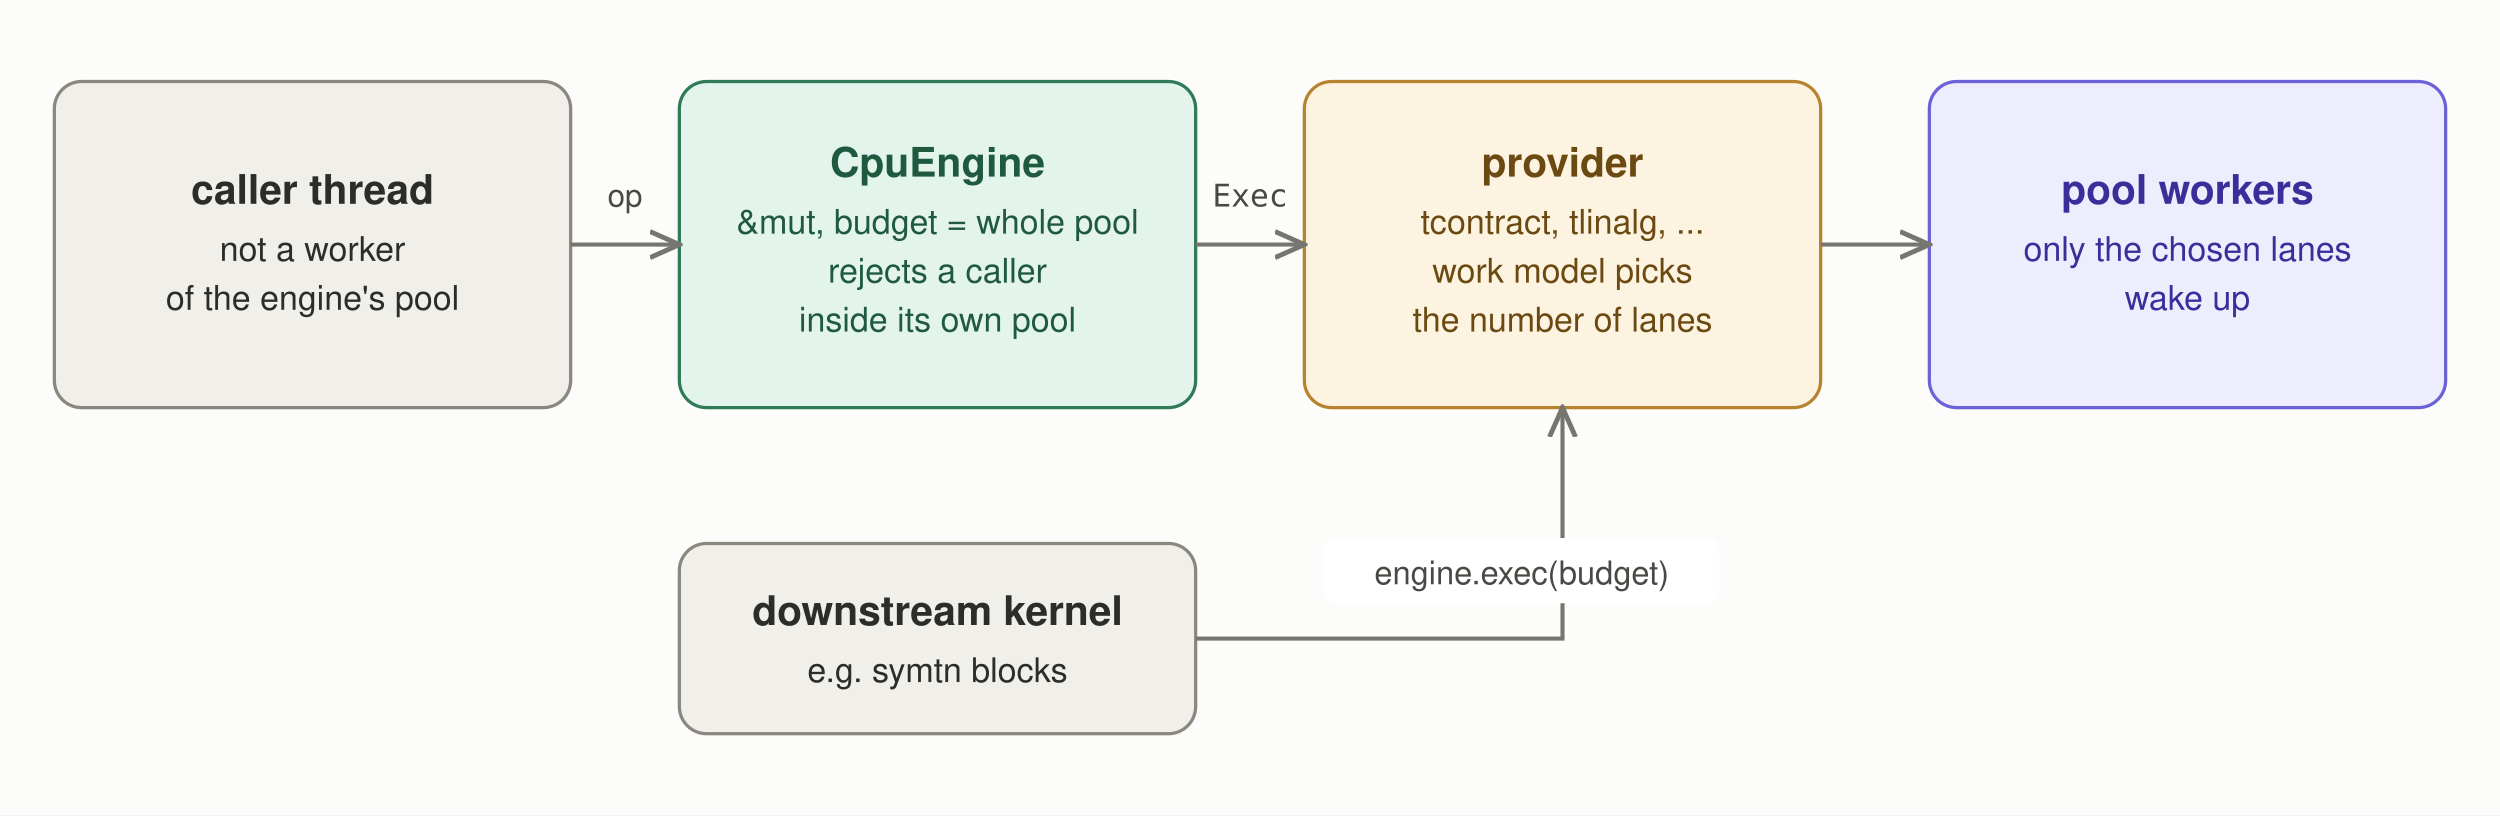
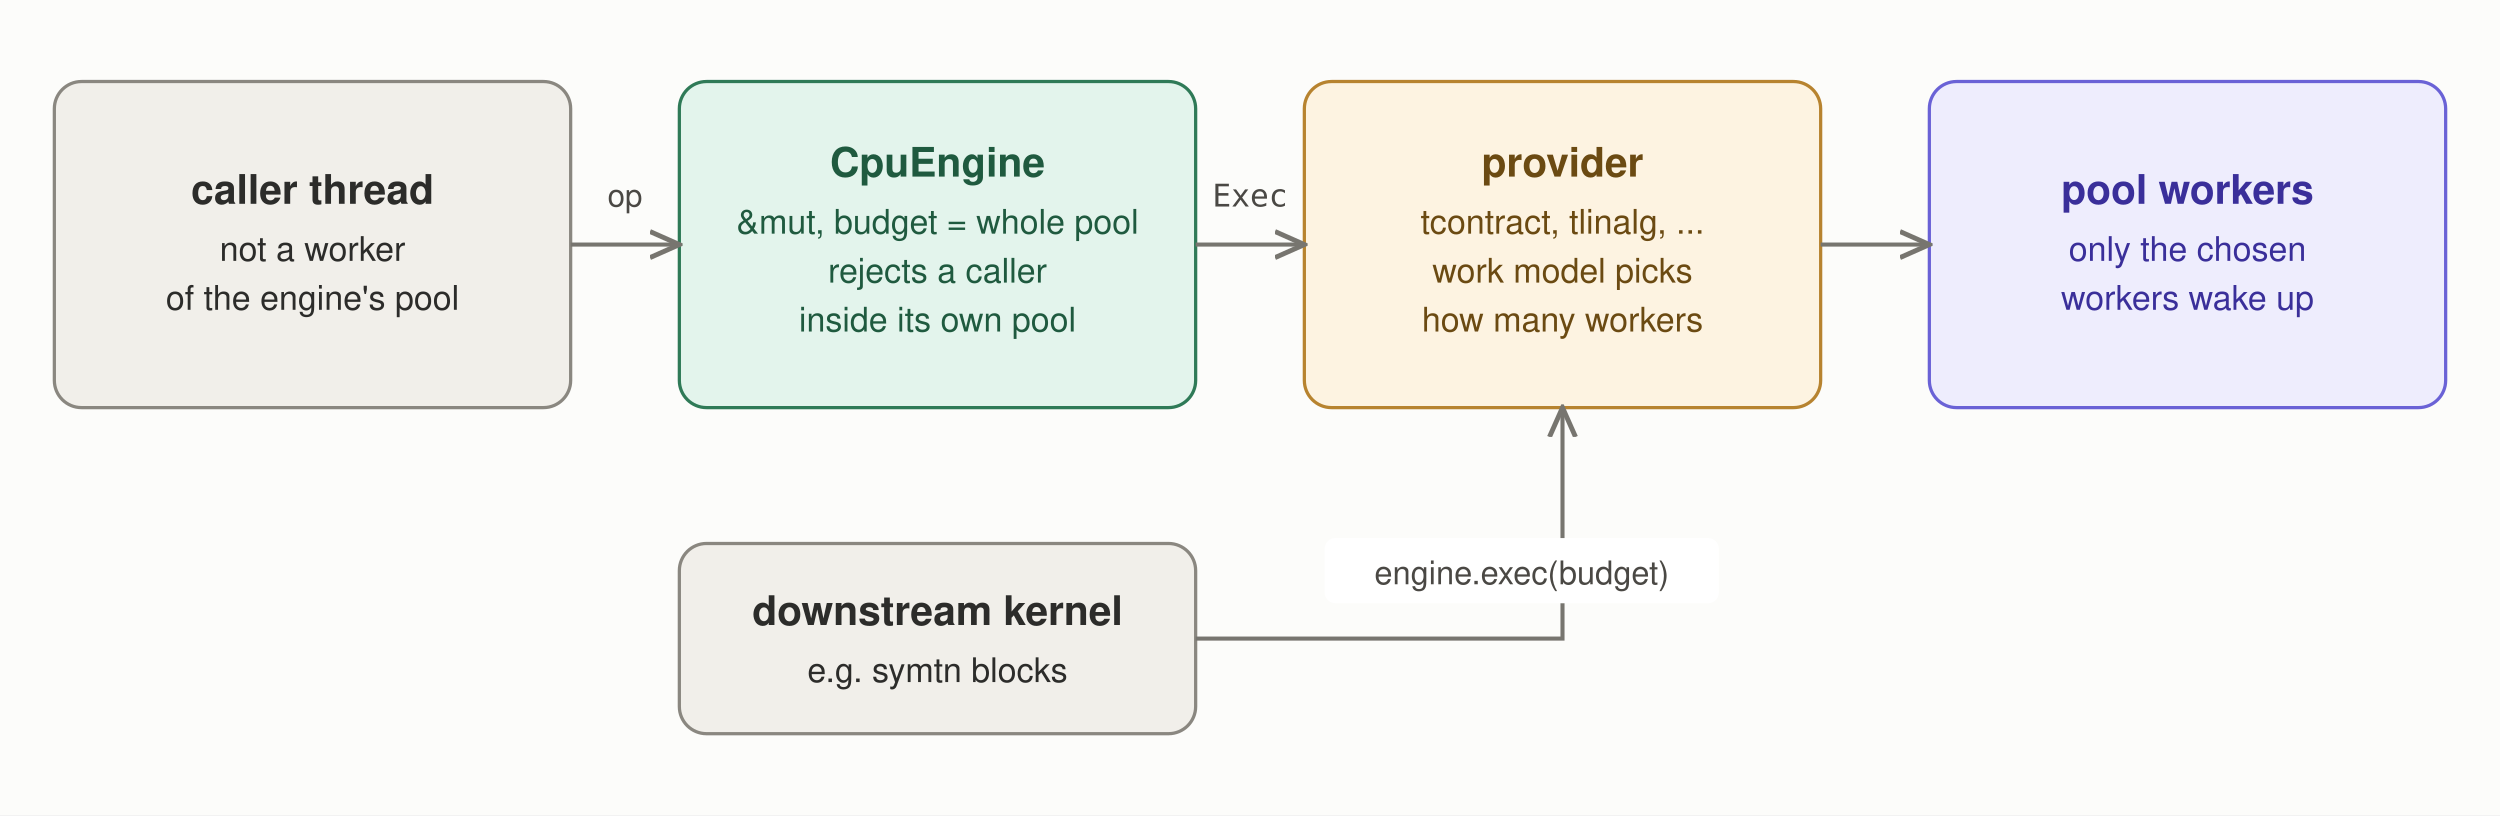
<svg xmlns="http://www.w3.org/2000/svg" width="920" height="300" viewBox="0 0 920 300">
  <defs>
    <marker id="head" viewBox="0 0 10 10" refX="9" refY="5" markerWidth="8" markerHeight="8" orient="auto-start-reverse">
      <path d="M 0 1 L 9 5 L 0 9" fill="none" stroke="#77756F" stroke-width="1.5" />
    </marker>
  </defs>
  <rect width="920" height="300" fill="#FCFCFA" />
  <rect x="20" y="30" width="190" height="120" rx="10" fill="#F1EFEA" stroke="#8A8780" stroke-width="1.2" />
  <text x="115.0" y="75.0" font-family="-apple-system, BlinkMacSystemFont, 'Segoe UI', Helvetica, Arial, sans-serif" font-size="15" font-weight="600" fill="#2C2C2A" text-anchor="middle">caller thread</text>
  <text x="115.0" y="96.0" font-family="-apple-system, BlinkMacSystemFont, 'Segoe UI', Helvetica, Arial, sans-serif" font-size="12.5" font-weight="400" fill="#2C2C2A" text-anchor="middle">not a worker</text>
  <text x="115.0" y="114.0" font-family="-apple-system, BlinkMacSystemFont, 'Segoe UI', Helvetica, Arial, sans-serif" font-size="12.5" font-weight="400" fill="#2C2C2A" text-anchor="middle">of the engine's pool</text>
  <rect x="250" y="30" width="190" height="120" rx="10" fill="#E3F4EC" stroke="#2F7A57" stroke-width="1.2" />
  <text x="345.0" y="65.0" font-family="-apple-system, BlinkMacSystemFont, 'Segoe UI', Helvetica, Arial, sans-serif" font-size="15" font-weight="600" fill="#1F5A3F" text-anchor="middle">CpuEngine</text>
  <text x="345.0" y="86.0" font-family="-apple-system, BlinkMacSystemFont, 'Segoe UI', Helvetica, Arial, sans-serif" font-size="12.5" font-weight="400" fill="#1F5A3F" text-anchor="middle">&amp;mut, budget = whole pool</text>
  <text x="345.0" y="104.0" font-family="-apple-system, BlinkMacSystemFont, 'Segoe UI', Helvetica, Arial, sans-serif" font-size="12.5" font-weight="400" fill="#1F5A3F" text-anchor="middle">rejects a caller</text>
  <text x="345.0" y="122.0" font-family="-apple-system, BlinkMacSystemFont, 'Segoe UI', Helvetica, Arial, sans-serif" font-size="12.5" font-weight="400" fill="#1F5A3F" text-anchor="middle">inside its own pool</text>
  <rect x="480" y="30" width="190" height="120" rx="10" fill="#FDF3E1" stroke="#B7832F" stroke-width="1.2" />
  <text x="575.0" y="65.0" font-family="-apple-system, BlinkMacSystemFont, 'Segoe UI', Helvetica, Arial, sans-serif" font-size="15" font-weight="600" fill="#6B4A12" text-anchor="middle">provider</text>
  <text x="575.0" y="86.0" font-family="-apple-system, BlinkMacSystemFont, 'Segoe UI', Helvetica, Arial, sans-serif" font-size="12.5" font-weight="400" fill="#6B4A12" text-anchor="middle">tcontract, tlinalg, ...</text>
  <text x="575.0" y="104.0" font-family="-apple-system, BlinkMacSystemFont, 'Segoe UI', Helvetica, Arial, sans-serif" font-size="12.5" font-weight="400" fill="#6B4A12" text-anchor="middle">work model picks</text>
-   <text x="575.0" y="122.0" font-family="-apple-system, BlinkMacSystemFont, 'Segoe UI', Helvetica, Arial, sans-serif" font-size="12.5" font-weight="400" fill="#6B4A12" text-anchor="middle">the number of lanes</text>
+   <text x="575.0" y="122.0" font-family="-apple-system, BlinkMacSystemFont, 'Segoe UI', Helvetica, Arial, sans-serif" font-size="12.5" font-weight="400" fill="#6B4A12" text-anchor="middle">how many workers</text>
  <rect x="710" y="30" width="190" height="120" rx="10" fill="#EEEDFD" stroke="#6A62D6" stroke-width="1.2" />
  <text x="805.0" y="75.0" font-family="-apple-system, BlinkMacSystemFont, 'Segoe UI', Helvetica, Arial, sans-serif" font-size="15" font-weight="600" fill="#3A2F9A" text-anchor="middle">pool workers</text>
-   <text x="805.0" y="96.0" font-family="-apple-system, BlinkMacSystemFont, 'Segoe UI', Helvetica, Arial, sans-serif" font-size="12.5" font-weight="400" fill="#3A2F9A" text-anchor="middle">only the chosen lanes</text>
-   <text x="805.0" y="114.0" font-family="-apple-system, BlinkMacSystemFont, 'Segoe UI', Helvetica, Arial, sans-serif" font-size="12.5" font-weight="400" fill="#3A2F9A" text-anchor="middle">wake up</text>
+   <text x="805.0" y="96.0" font-family="-apple-system, BlinkMacSystemFont, 'Segoe UI', Helvetica, Arial, sans-serif" font-size="12.5" font-weight="400" fill="#3A2F9A" text-anchor="middle">only the chosen</text>
+   <text x="805.0" y="114.0" font-family="-apple-system, BlinkMacSystemFont, 'Segoe UI', Helvetica, Arial, sans-serif" font-size="12.5" font-weight="400" fill="#3A2F9A" text-anchor="middle">workers wake up</text>
  <path d="M 210 90 L 250 90" fill="none" stroke="#77756F" stroke-width="1.5" marker-end="url(#head)" />
  <path d="M 440 90 L 480 90" fill="none" stroke="#77756F" stroke-width="1.5" marker-end="url(#head)" />
  <path d="M 670 90 L 710 90" fill="none" stroke="#77756F" stroke-width="1.5" marker-end="url(#head)" />
  <text x="230" y="76" font-family="-apple-system, BlinkMacSystemFont, 'Segoe UI', Helvetica, Arial, sans-serif" font-size="11.5" font-weight="400" fill="#4A4844" text-anchor="middle">op</text>
  <text x="460" y="76" font-family="ui-monospace, SFMono-Regular, Menlo, Consolas, monospace" font-size="11.5" font-weight="400" fill="#4A4844" text-anchor="middle">Exec</text>
  <rect x="250" y="200" width="190" height="70" rx="10" fill="#F1EFEA" stroke="#8A8780" stroke-width="1.2" />
  <text x="345.0" y="230.0" font-family="-apple-system, BlinkMacSystemFont, 'Segoe UI', Helvetica, Arial, sans-serif" font-size="15" font-weight="600" fill="#2C2C2A" text-anchor="middle">downstream kernel</text>
  <text x="345.0" y="251.0" font-family="-apple-system, BlinkMacSystemFont, 'Segoe UI', Helvetica, Arial, sans-serif" font-size="12.5" font-weight="400" fill="#2C2C2A" text-anchor="middle">e.g. symtn blocks</text>
  <path d="M 440 235 L 575 235 L 575 150" fill="none" stroke="#77756F" stroke-width="1.5" marker-end="url(#head)" />
  <rect x="487.45" y="198.0" width="145.1" height="24" rx="4" fill="#FFFFFF" />
  <text x="560" y="215.0" font-family="-apple-system, BlinkMacSystemFont, 'Segoe UI', Helvetica, Arial, sans-serif" font-size="12" font-weight="400" fill="#4A4844" text-anchor="middle">engine.exec(budget)</text>
</svg>
